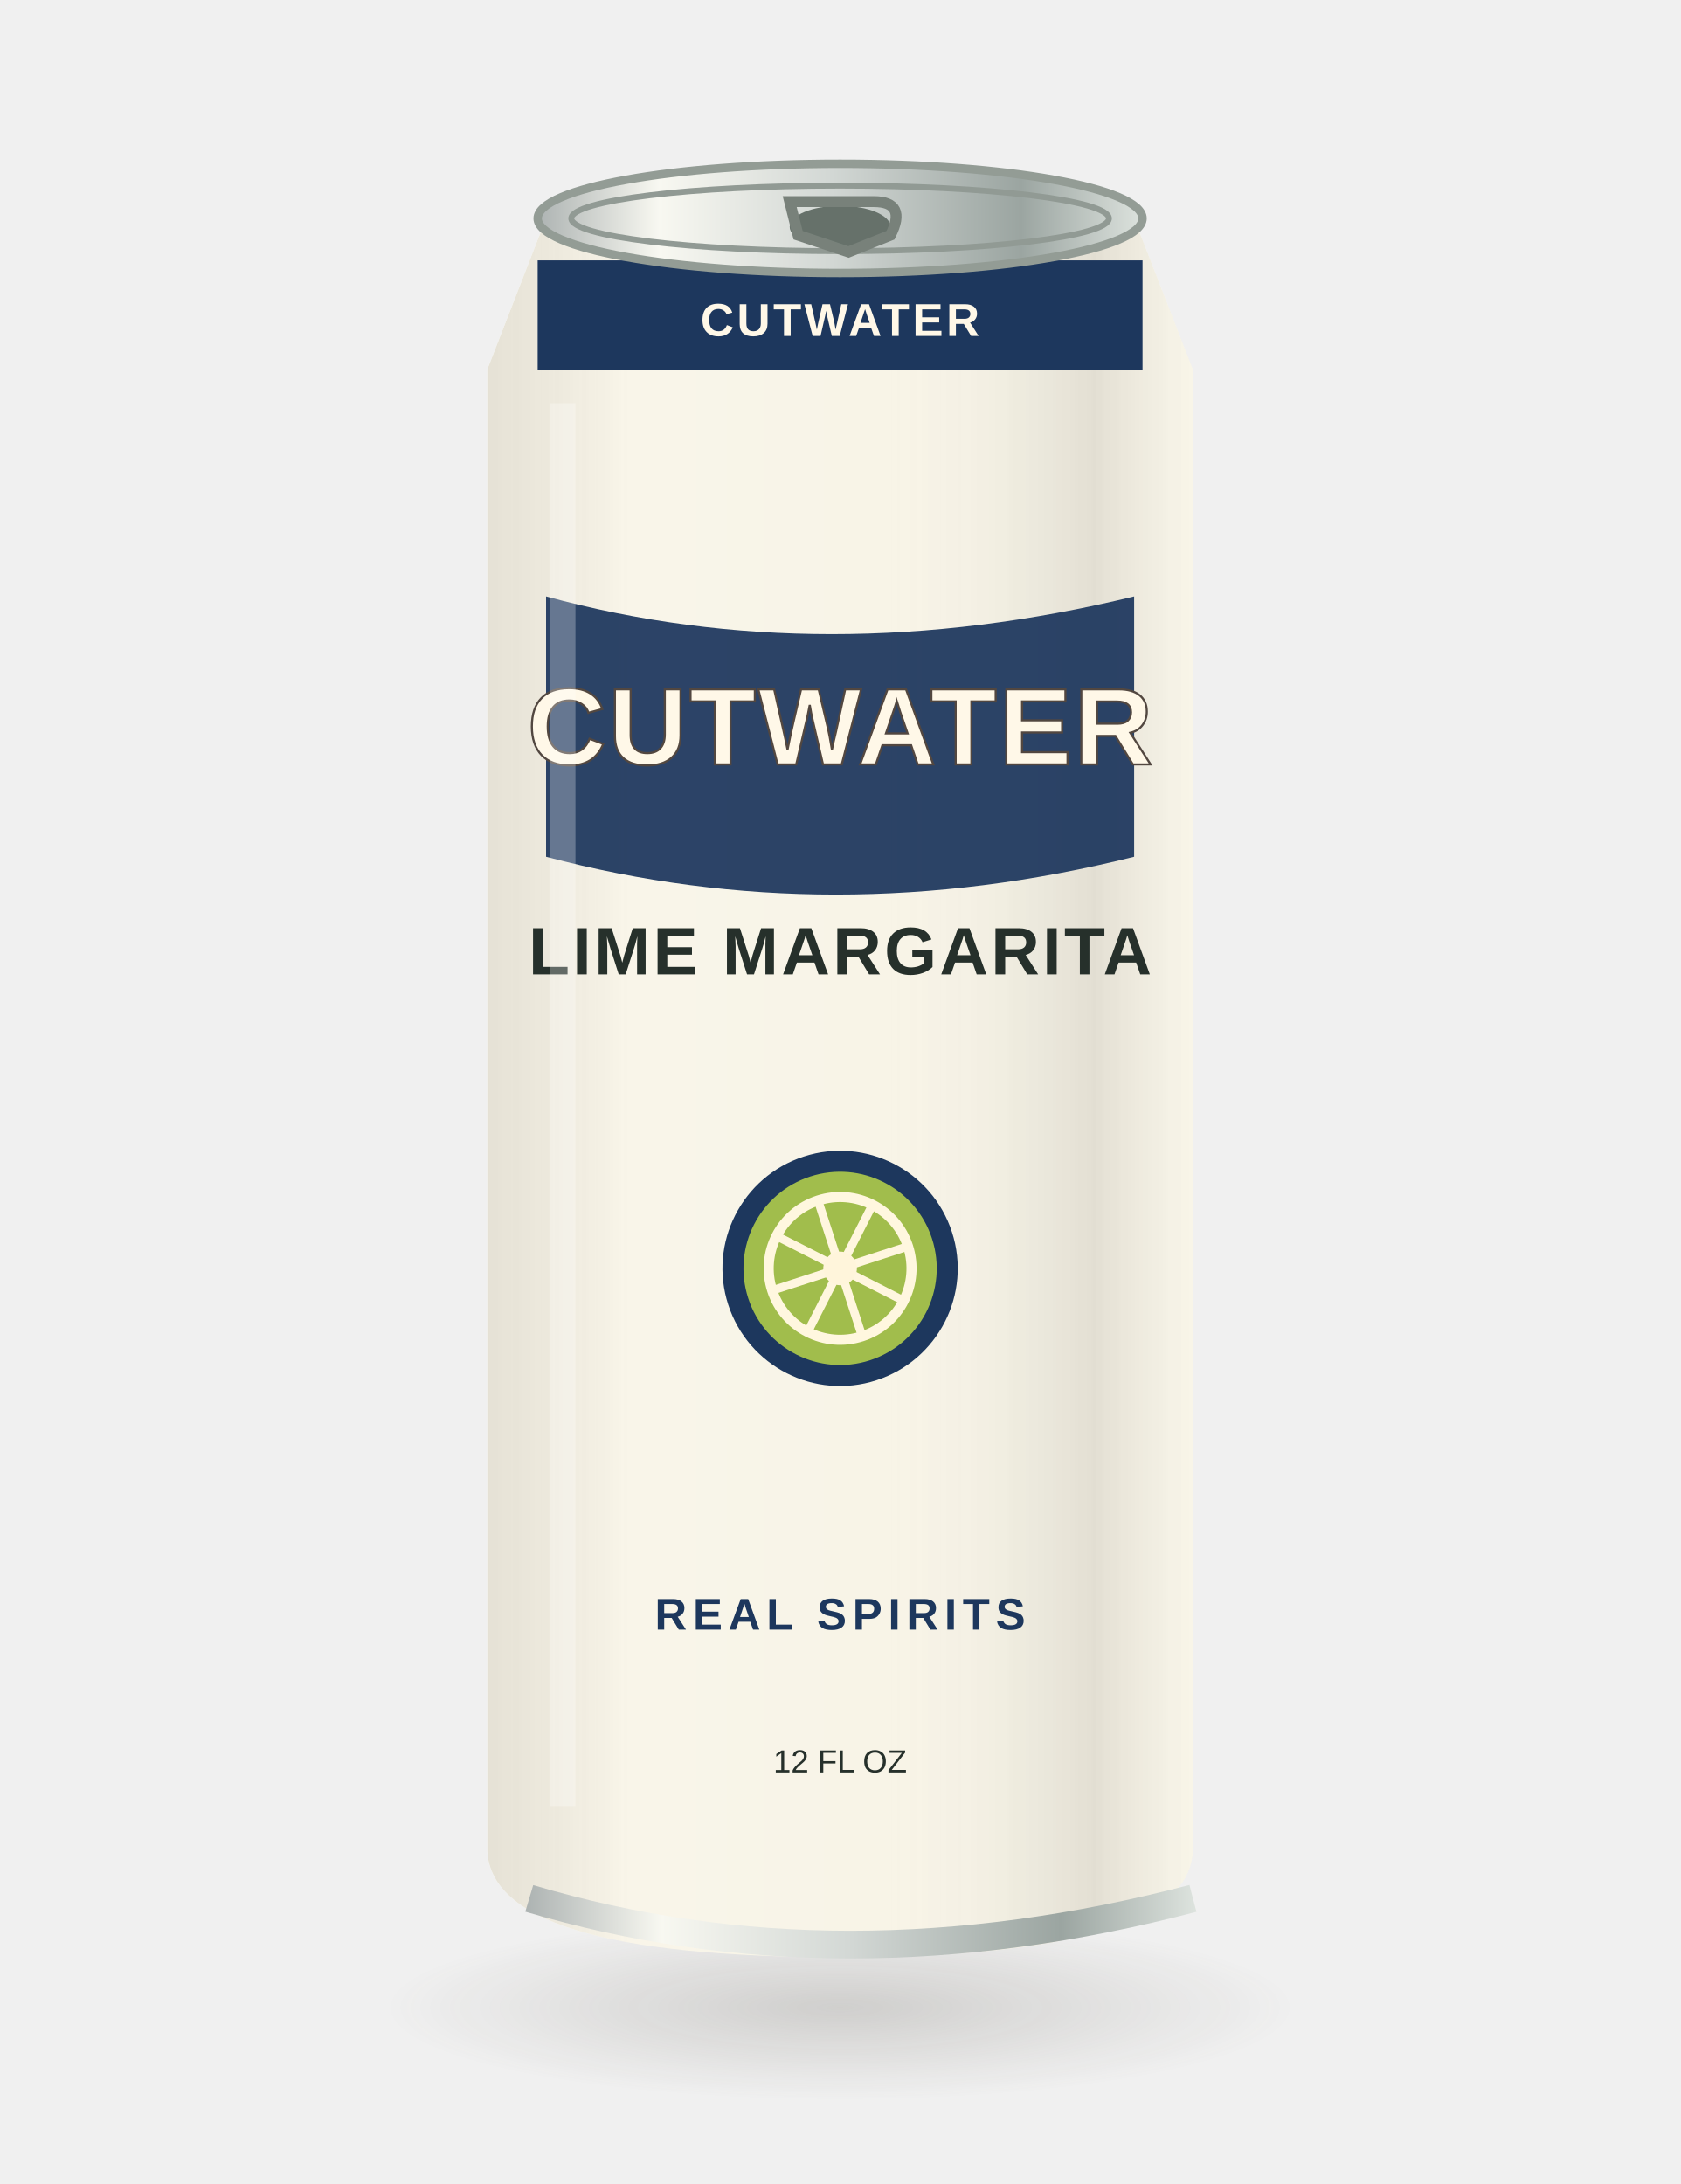
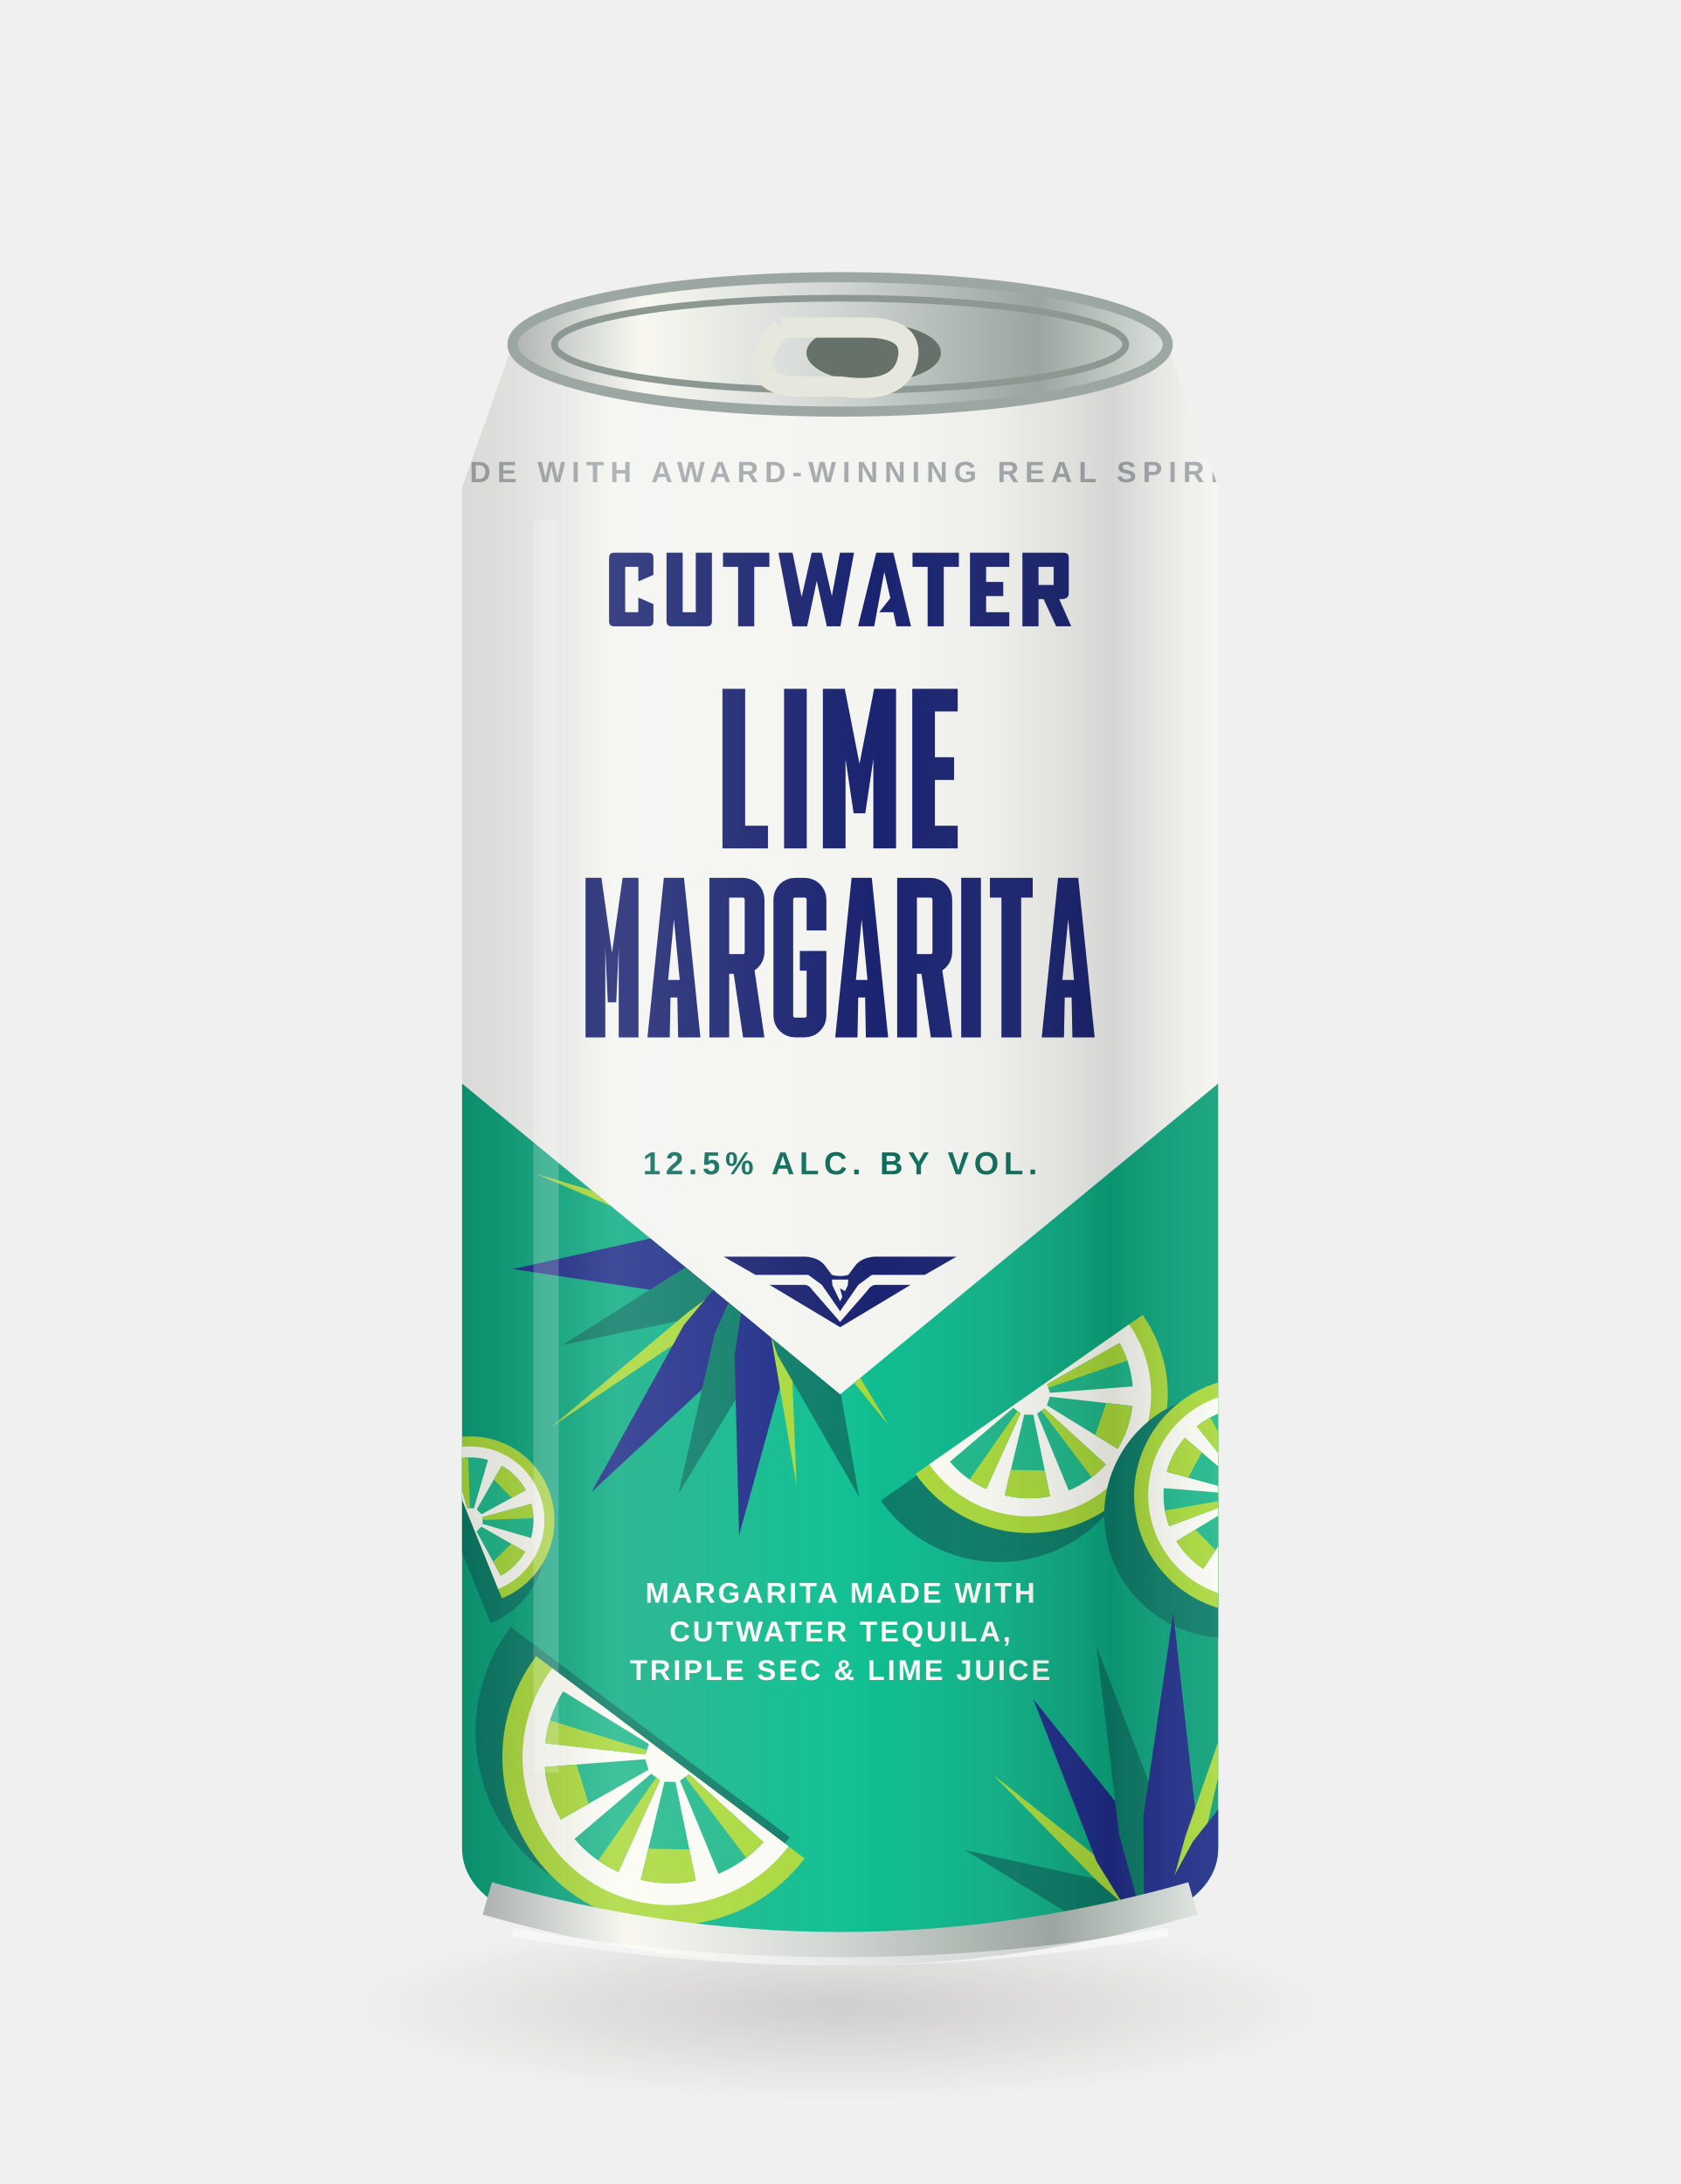
<svg xmlns="http://www.w3.org/2000/svg" viewBox="0 0 200 260" role="img" aria-labelledby="bev-cutwater-spirits-margarita-title">
  <defs>
    <linearGradient id="bev-cutwater-spirits-margarita-metal">
      <stop stop-color="#aeb4b3" />
      <stop offset=".2" stop-color="#f8f8f1" />
      <stop offset=".48" stop-color="#d3d8d5" />
      <stop offset=".8" stop-color="#9ba5a1" />
      <stop offset="1" stop-color="#dce2dd" />
    </linearGradient>
    <linearGradient id="bev-cutwater-spirits-margarita-glass">
      <stop stop-color="#fff" stop-opacity=".65" />
      <stop offset=".18" stop-color="#fff" stop-opacity=".12" />
      <stop offset=".65" stop-color="#fff" stop-opacity=".02" />
      <stop offset="1" stop-color="#75867c" stop-opacity=".35" />
    </linearGradient>
    <linearGradient id="bev-cutwater-spirits-margarita-shade">
      <stop stop-color="#000" stop-opacity=".12" />
      <stop offset=".2" stop-color="#fff" stop-opacity=".16" />
      <stop offset=".55" stop-color="#fff" stop-opacity="0" />
      <stop offset=".86" stop-color="#000" stop-opacity=".14" />
      <stop offset="1" stop-color="#fff" stop-opacity=".09" />
    </linearGradient>
    <radialGradient id="bev-cutwater-spirits-margarita-shadow">
      <stop stop-color="#3c372d" stop-opacity=".18" />
      <stop offset="1" stop-color="#3c372d" stop-opacity="0" />
    </radialGradient>
    <clipPath id="bev-cutwater-spirits-margarita-bodyclip">
-       <path d="M65 26Q100 19 135 26L142 44V220Q142 233 100 233T58 220V44Z" />
+       <path d="M61 41Q100 32 139 41L145 58V220Q145 233 100 233T55 220V58Z" />
    </clipPath>
+     <clipPath id="bev-cutwater-spirits-margarita-field">
+       <path d="M50 129H55L100 166L145 129H150V240H50Z" />
+     </clipPath>
+     <linearGradient id="bev-cutwater-spirits-margarita-fieldfill">
+       <stop stop-color="#0a9b76" />
+       <stop offset=".5" stop-color="#10c092" />
+       <stop offset="1" stop-color="#0a9b76" />
+     </linearGradient>
  </defs>
-   <ellipse cx="100" cy="239" rx="54" ry="11" fill="url(#bev-cutwater-spirits-margarita-shadow)" />
-   <path d="M65 26Q100 19 135 26L142 44V220Q142 233 100 233T58 220V44Z" fill="#f8f4e7" />
+   <ellipse cx="100" cy="239" rx="58" ry="11" fill="url(#bev-cutwater-spirits-margarita-shadow)" />
+   <path d="M61 41Q100 32 139 41L145 58V220Q145 233 100 233T55 220V58Z" fill="#f4f4f1" />
  <g clip-path="url(#bev-cutwater-spirits-margarita-bodyclip)">
-     <path d="M65 26Q100 19 135 26L142 44V220Q142 233 100 233T58 220V44Z" fill="url(#bev-cutwater-spirits-margarita-shade)" opacity=".63" />
-     <path d="M64 31h72v13H64Z" fill="#1d375d" />
-     <text x="100" y="40" text-anchor="middle" font-family="Arial,sans-serif" font-size="5.5" fill="#fff8e8" font-weight="bold" letter-spacing=".35">CUTWATER</text>
-     <path d="M65 71q33 9 70 0v31q-36 9-70 0Z" fill="#1d375d" opacity=".93" />
-     <text x="100" y="91" text-anchor="middle" font-family="Arial,sans-serif" font-size="13" fill="#fff8e8" font-weight="bold" letter-spacing=".25" stroke="#524740" stroke-width=".25">CUTWATER</text>
-     <text x="100" y="116" text-anchor="middle" font-family="Arial,sans-serif" font-size="8" fill="#26302b" font-weight="bold" letter-spacing=".35">LIME MARGARITA</text>
-     <g transform="translate(100 151) rotate(-18)">
-       <circle r="14" fill="#1d375d" />
-       <circle r="11.5" fill="#a1bd4c" />
-       <circle r="8.5" fill="#a1bd4c" stroke="#fff7df" stroke-width="1.2" />
-       <path d="M0 0L8 0" stroke="#fff6df" stroke-width="1" />
-       <path d="M0 0L5.657 5.657" stroke="#fff6df" stroke-width="1" />
-       <path d="M0 0L4.898587196589413e-16 8" stroke="#fff6df" stroke-width="1" />
-       <path d="M0 0L-5.657 5.657" stroke="#fff6df" stroke-width="1" />
-       <path d="M0 0L-8 9.797174393178826e-16" stroke="#fff6df" stroke-width="1" />
-       <path d="M0 0L-5.657 -5.657" stroke="#fff6df" stroke-width="1" />
-       <path d="M0 0L-1.4695761589768238e-15 -8" stroke="#fff6df" stroke-width="1" />
-       <path d="M0 0L5.657 -5.657" stroke="#fff6df" stroke-width="1" />
-       <circle r="2" fill="#fff5db" />
-     </g>
-     <text x="100" y="194" text-anchor="middle" font-family="Arial,sans-serif" font-size="5.3" fill="#1d375d" font-weight="bold" letter-spacing=".7">REAL SPIRITS</text>
-     <text x="100" y="211" text-anchor="middle" font-family="Arial,sans-serif" font-size="3.8" fill="#26302b">12 FL OZ</text>
-     <path d="M67 48V215" stroke="#fff" stroke-opacity=".28" stroke-width="3" />
+     <g transform="translate(100 57.4) scale(1 1)">
+       <text x="0" y="0" text-anchor="middle" font-family="Arial,sans-serif" font-size="3.5" fill="#a4a9ac" font-weight="bold" letter-spacing=".75">MADE WITH AWARD-WINNING REAL SPIRITS</text>
+     </g>
+     <g transform="translate(71.3 64.96) scale(0.12)" fill="#1a2370" fill-rule="evenodd">
+       <path d="M15 7H49Q54 7 54 12V29L39 35.5V21H26V66H39V51.5L54 58V75Q54 80 49 80H15Q10 80 10 75V12Q10 7 15 7Z" />
+       <path d="M67 7H83V66H96V7H112V75Q112 80 107 80H72Q67 80 67 75Z" />
+       <path d="M123 7H169V21H154V80H138V21H123Z" />
+       <path d="M178 7H192L201 51L211 7H221L231 50L239 7H253L239.5 80H226L216 35L206.5 80H192Z" />
+       <path d="M275 7H292L309.5 80H295L292 66H278L289 52L283 26L273 80H257Z" />
+       <path d="M311 7H357V21H342V80H326V21H311Z" />
+       <path d="M368 7H407V21H384V36H401V50H384V66H407V80H368Z" />
+       <path d="M420 7H461Q466 7 466 12V47Q466 53 459 53H456.5L468.5 80H453.5L441 53H436V80H420ZM436 21H451V39H436Z" />
+     </g>
+     <g transform="translate(86 82)">
+       <g fill="none" stroke="#1a2370" stroke-width="2.7" stroke-miterlimit="8">
+         <g transform="translate(0 0)">
+           <path d="M1.35 0V17.65H5.41" />
+         </g>
+         <g transform="translate(7.33 0)">
+           <path d="M1.35 0V19" />
+         </g>
+         <g transform="translate(22.59 0)">
+           <path d="M5.41 1.35H1.35V17.65H5.41M1.35 9.5H4.98" />
+         </g>
+       </g>
+       <g fill="#1a2370">
+         <g transform="translate(11.95 0)">
+           <path d="M0 0L2.61 0L4.36 8.93L6.1 0L8.71 0L8.71 19L6.01 19L6.01 8.36L5.05 14.82L3.66 14.82L2.7 8.36L2.7 19L0 19Z" />
+         </g>
+       </g>
+     </g>
+     <g transform="translate(69.7 104.5)">
+       <g fill="none" stroke="#1a2370" stroke-width="2.35" stroke-miterlimit="8">
+         <g transform="translate(14.74 0)">
+           <path d="M1.18 19V1.18H3.98A1.4 1.4 0 0 1 5.38 2.58V8.86A1.4 1.4 0 0 1 3.98 10.26H1.18" />
+         </g>
+         <g transform="translate(22.36 0)">
+           <path d="M5.13 6.27V2.58A1.4 1.4 0 0 0 3.73 1.18H2.58A1.4 1.4 0 0 0 1.18 2.58V16.43A1.4 1.4 0 0 0 2.58 17.82H3.73A1.4 1.4 0 0 0 5.13 16.43V9.88H3.15" />
+         </g>
+         <g transform="translate(37.09 0)">
+           <path d="M1.18 19V1.18H3.98A1.4 1.4 0 0 1 5.38 2.58V8.86A1.4 1.4 0 0 1 3.98 10.26H1.18" />
+         </g>
+         <g transform="translate(44.71 0)">
+           <path d="M1.18 0V19" />
+         </g>
+         <g transform="translate(48.13 0)">
+           <path d="M0 1.18H5.1M2.55 1.18V19" />
+         </g>
+       </g>
+       <g fill="#1a2370">
+         <g transform="translate(0 0)">
+           <path d="M0 0L1.89 0L3.15 8.93L4.41 0L6.3 0L6.3 19L3.95 19L3.95 8.36L3.65 14.82L2.65 14.82L2.35 8.36L2.35 19L0 19Z" />
+         </g>
+         <g transform="translate(7.37 0)">
+           <path d="M1.95 0L4.35 0L6.3 19L3.65 19L3.56 14.25L2.74 14.25L2.65 19L0 19ZM3.15 4.94L2.46 12.16L3.84 12.16Z" />
+         </g>
+         <g transform="translate(14.74 0)">
+           <path d="M2.62 9.56L5.16 9.56L6.55 19L4.01 19Z" />
+         </g>
+         <g transform="translate(29.72 0)">
+           <path d="M1.95 0L4.35 0L6.3 19L3.65 19L3.56 14.25L2.74 14.25L2.65 19L0 19ZM3.15 4.94L2.46 12.16L3.84 12.16Z" />
+         </g>
+         <g transform="translate(37.09 0)">
+           <path d="M2.62 9.56L5.16 9.56L6.55 19L4.01 19Z" />
+         </g>
+         <g transform="translate(54.3 0)">
+           <path d="M1.95 0L4.35 0L6.3 19L3.65 19L3.56 14.25L2.74 14.25L2.65 19L0 19ZM3.15 4.94L2.46 12.16L3.84 12.16Z" />
+         </g>
+       </g>
+     </g>
+     <g transform="translate(100 139.8) scale(1 1)">
+       <text x="0" y="0" text-anchor="middle" font-family="Arial,sans-serif" font-size="3.8" fill="#0c6c5b" font-weight="bold" letter-spacing=".6">12.5% ALC. BY VOL.</text>
+     </g>
+     <path d="M50 129H55L100 166L145 129H150V240H50Z" fill="url(#bev-cutwater-spirits-margarita-fieldfill)" />
+     <g clip-path="url(#bev-cutwater-spirits-margarita-field)">
+       <path d="M92.34 149.06L82.23 145.25L63.81 139.74L81.47 147.36L91.66 150.94Z" fill="#a9d83a" />
+       <path d="M91.88 146.7L80.72 146.7L61.02 151.08L80.98 154.08L92.12 153.3Z" fill="#1f2c88" />
+       <path d="M90.95 147.4L81.81 150.73L66.97 160.11L84.16 156.55L93.05 152.6Z" fill="#0b7b67" />
+       <path d="M91.4 149.2L81.84 156.26L65.65 169.86L83.19 158.04L92.6 150.8Z" fill="#a9d83a" />
+       <path d="M89.48 148.03L81.42 157.72L70.45 177.58L87.07 162.14L94.52 151.97Z" fill="#1f2c88" />
+       <path d="M89.4 148.95L85.05 158.84L80.76 177.82L90.86 161.19L94.6 151.05Z" fill="#0b7b67" />
+       <path d="M89.22 149.66L87.44 161.41L87.98 182.75L93.66 162.17L94.78 150.34Z" fill="#1f2c88" />
+       <path d="M91.01 150.1L91.9 159.78L94.82 176.85L94.13 159.55L92.99 149.9Z" fill="#a9d83a" />
+       <path d="M89.18 151.03L92.54 161.3L102.26 178.19L98.85 159L94.82 148.97Z" fill="#0b7b67" />
+       <path d="M91.18 150.57L96.04 157.72L105.77 169.66L97.87 156.44L92.82 149.43Z" fill="#a9d83a" />
+       <g transform="translate(118.9 168.8) rotate(-35)">
+         <path d="M-17.16 0A17.16 17.16 0 0 0 17.16 0Z" fill="#0b7b67" />
+       </g>
+       <g transform="translate(122.5 166) rotate(-35)">
+         <path d="M-16.5 0A16.5 16.5 0 0 0 16.5 0Z" fill="#a9d83a" />
+         <path d="M-14.52 0A14.52 14.52 0 0 0 14.52 0Z" fill="#fbfbf4" />
+         <path d="M2.46 0.23L12.32 1.16A12.38 12.38 0 0 1 10.65 6.3L2.13 1.26Z" fill="#1fb88b" />
+         <path d="M2.46 0.23L12.32 1.16A12.38 12.38 0 0 1 11.9 3.41L2.38 0.68Z" fill="#a9d83a" />
+         <path d="M1.86 1.64L9.28 8.18A12.38 12.38 0 0 1 4.91 11.36L0.98 2.27Z" fill="#1fb88b" />
+         <path d="M6.93 6.11L9.28 8.18A12.38 12.38 0 0 1 4.91 11.36L3.67 8.48Z" fill="#a9d83a" />
+         <path d="M0.54 2.42L2.7 12.08A12.38 12.38 0 0 1 -2.7 12.08L-0.54 2.42Z" fill="#1fb88b" />
+         <path d="M0.54 2.42L2.7 12.08A12.38 12.38 0 0 1 0.44 12.37L0.09 2.47Z" fill="#a9d83a" />
+         <path d="M-0.98 2.27L-4.91 11.36A12.38 12.38 0 0 1 -9.28 8.18L-1.86 1.64Z" fill="#1fb88b" />
+         <path d="M-3.67 8.48L-4.91 11.36A12.38 12.38 0 0 1 -9.28 8.18L-6.93 6.11Z" fill="#a9d83a" />
+         <path d="M-2.13 1.26L-10.65 6.3A12.38 12.38 0 0 1 -12.32 1.16L-2.46 0.23Z" fill="#1fb88b" />
+         <path d="M-2.13 1.26L-10.65 6.3A12.38 12.38 0 0 1 -11.63 4.24L-2.33 0.85Z" fill="#a9d83a" />
+       </g>
+       <g transform="translate(146 180.4) rotate(82)">
+         <path d="M-14.56 0A14.56 14.56 0 0 0 14.56 0Z" fill="#0b7b67" />
+       </g>
+       <g transform="translate(149 178) rotate(82)">
+         <path d="M-14 0A14 14 0 0 0 14 0Z" fill="#a9d83a" />
+         <path d="M-12.32 0A12.32 12.32 0 0 0 12.32 0Z" fill="#fbfbf4" />
+         <path d="M2.09 0.2L10.45 0.99A10.5 10.5 0 0 1 9.04 5.34L1.81 1.07Z" fill="#1fb88b" />
+         <path d="M2.09 0.2L10.45 0.99A10.5 10.5 0 0 1 10.09 2.89L2.02 0.58Z" fill="#a9d83a" />
+         <path d="M1.58 1.39L7.88 6.94A10.5 10.5 0 0 1 4.17 9.64L0.83 1.93Z" fill="#1fb88b" />
+         <path d="M5.88 5.18L7.88 6.94A10.5 10.5 0 0 1 4.17 9.64L3.11 7.2Z" fill="#a9d83a" />
+         <path d="M0.46 2.05L2.29 10.25A10.5 10.5 0 0 1 -2.29 10.25L-0.46 2.05Z" fill="#1fb88b" />
+         <path d="M0.46 2.05L2.29 10.25A10.5 10.5 0 0 1 0.37 10.49L0.07 2.1Z" fill="#a9d83a" />
+         <path d="M-0.83 1.93L-4.17 9.64A10.5 10.5 0 0 1 -7.88 6.94L-1.58 1.39Z" fill="#1fb88b" />
+         <path d="M-3.11 7.2L-4.17 9.64A10.5 10.5 0 0 1 -7.88 6.94L-5.88 5.18Z" fill="#a9d83a" />
+         <path d="M-1.81 1.07L-9.04 5.34A10.5 10.5 0 0 1 -10.45 0.99L-2.09 0.2Z" fill="#1fb88b" />
+         <path d="M-1.81 1.07L-9.04 5.34A10.5 10.5 0 0 1 -9.87 3.59L-1.97 0.72Z" fill="#a9d83a" />
+       </g>
+       <g transform="translate(54.5 183.6) rotate(-112)">
+         <path d="M-10.4 0A10.4 10.4 0 0 0 10.4 0Z" fill="#0b7b67" />
+       </g>
+       <g transform="translate(56 181) rotate(-112)">
+         <path d="M-10 0A10 10 0 0 0 10 0Z" fill="#a9d83a" />
+         <path d="M-8.8 0A8.8 8.8 0 0 0 8.8 0Z" fill="#fbfbf4" />
+         <path d="M1.49 0.18L7.45 0.88A7.5 7.5 0 0 1 5.89 4.64L1.18 0.93Z" fill="#1fb88b" />
+         <path d="M1.49 0.18L7.45 0.88A7.5 7.5 0 0 1 7.05 2.56L1.41 0.51Z" fill="#a9d83a" />
+         <path d="M0.93 1.18L4.64 5.89A7.5 7.5 0 0 1 0.88 7.45L0.18 1.49Z" fill="#1fb88b" />
+         <path d="M3.47 4.4L4.64 5.89A7.5 7.5 0 0 1 0.88 7.45L0.66 5.56Z" fill="#a9d83a" />
+         <path d="M-0.18 1.49L-0.88 7.45A7.5 7.5 0 0 1 -4.64 5.89L-0.93 1.18Z" fill="#1fb88b" />
+         <path d="M-0.18 1.49L-0.88 7.45A7.5 7.5 0 0 1 -2.56 7.05L-0.51 1.41Z" fill="#a9d83a" />
+         <path d="M-1.18 0.93L-5.89 4.64A7.5 7.5 0 0 1 -7.45 0.88L-1.49 0.18Z" fill="#1fb88b" />
+         <path d="M-4.4 3.47L-5.89 4.64A7.5 7.5 0 0 1 -7.45 0.88L-5.56 0.66Z" fill="#a9d83a" />
+       </g>
+       <g transform="translate(77.4 206.2) rotate(37)">
+         <path d="M-20.8 0A20.8 20.8 0 0 0 20.8 0Z" fill="#0b7b67" />
+       </g>
+       <g transform="translate(79.8 209.2) rotate(37)">
+         <path d="M-20 0A20 20 0 0 0 20 0Z" fill="#a9d83a" />
+         <path d="M-17.6 0A17.6 17.6 0 0 0 17.6 0Z" fill="#fbfbf4" />
+         <path d="M2.99 0.28L14.93 1.41A15 15 0 0 1 12.91 7.64L2.58 1.53Z" fill="#1fb88b" />
+         <path d="M2.99 0.28L14.93 1.41A15 15 0 0 1 14.42 4.13L2.88 0.83Z" fill="#a9d83a" />
+         <path d="M2.25 1.98L11.25 9.92A15 15 0 0 1 5.96 13.77L1.19 2.75Z" fill="#1fb88b" />
+         <path d="M8.4 7.41L11.25 9.92A15 15 0 0 1 5.96 13.77L4.45 10.28Z" fill="#a9d83a" />
+         <path d="M0.65 2.93L3.27 14.64A15 15 0 0 1 -3.27 14.64L-0.65 2.93Z" fill="#1fb88b" />
+         <path d="M0.65 2.93L3.27 14.64A15 15 0 0 1 0.53 14.99L0.11 3Z" fill="#a9d83a" />
+         <path d="M-1.19 2.75L-5.96 13.77A15 15 0 0 1 -11.25 9.92L-2.25 1.98Z" fill="#1fb88b" />
+         <path d="M-4.45 10.28L-5.96 13.77A15 15 0 0 1 -11.25 9.92L-8.4 7.41Z" fill="#a9d83a" />
+         <path d="M-2.58 1.53L-12.91 7.64A15 15 0 0 1 -14.93 1.41L-2.99 0.28Z" fill="#1fb88b" />
+         <path d="M-2.58 1.53L-12.91 7.64A15 15 0 0 1 -14.09 5.13L-2.82 1.03Z" fill="#a9d83a" />
+       </g>
+       <path d="M139.94 227.68L131.37 223.9L114.89 220.26L129.27 229.09L138.06 232.32Z" fill="#0b7b67" />
+       <path d="M139.67 229.26L132.26 222.42L118.19 211.26L130.76 224.09L138.33 230.74Z" fill="#a9d83a" />
+       <path d="M141.42 228.6L135.96 218.46L123 202.29L130.52 221.59L136.58 231.4Z" fill="#1f2c88" />
+       <path d="M141.43 229.4L138.67 217.1L130.53 196.04L133.23 218.45L136.57 230.6Z" fill="#0b7b67" />
+       <path d="M141.8 230.05L142.37 216.38L139.66 192.01L136.1 216.27L136.2 229.95Z" fill="#1f2c88" />
+       <path d="M139.96 230.28L143.25 219.23L147.82 199.24L141.1 218.62L138.04 229.72Z" fill="#a9d83a" />
+       <path d="M141.17 231.25L146.82 222.05L154 204.02L141.98 219.25L136.83 228.75Z" fill="#1f2c88" />
+     </g>
+     <g transform="translate(100 149.6) scale(0.07)" fill="#1a2370" fill-rule="evenodd">
+       <path d="M-198 0H-58Q-36 2 -26 15L-14 31Q0 35 14 31L26 15Q36 2 58 0H198L144 31H54L31 48L4 87L0 93L-4 87L-31 48L-54 31H-144ZM-14 39H14L13 49L0 76L-13 49Z" />
+       <path d="M0 54L9 59L4 70Z" />
+       <path d="M-120 48H-60Q-52 49 -47 57L0 111L47 57Q52 49 60 48H120L0 120Z" />
+     </g>
+     <g transform="translate(100 190.8) scale(1 1)">
+       <text x="0" y="0" text-anchor="middle" font-family="Arial,sans-serif" font-size="3.4" fill="#fbfbf6" font-weight="bold" letter-spacing=".3">MARGARITA MADE WITH</text>
+     </g>
+     <g transform="translate(100 195.4) scale(1 1)">
+       <text x="0" y="0" text-anchor="middle" font-family="Arial,sans-serif" font-size="3.4" fill="#fbfbf6" font-weight="bold" letter-spacing=".3">CUTWATER TEQUILA,</text>
+     </g>
+     <g transform="translate(100 200) scale(1 1)">
+       <text x="0" y="0" text-anchor="middle" font-family="Arial,sans-serif" font-size="3.4" fill="#fbfbf6" font-weight="bold" letter-spacing=".3">TRIPLE SEC &amp; LIME JUICE</text>
+     </g>
+     <path d="M61 41Q100 32 139 41L145 58V220Q145 233 100 233T55 220V58Z" fill="url(#bev-cutwater-spirits-margarita-shade)" opacity="0.9" />
+     <path d="M65 62V211" fill="none" stroke="#fff" stroke-opacity="0.2" stroke-width="3" />
  </g>
-   <ellipse cx="100" cy="26" rx="36" ry="6.5" fill="url(#bev-cutwater-spirits-margarita-metal)" stroke="#939c95" />
-   <ellipse cx="100" cy="26" rx="32" ry="3.9" fill="none" stroke="#919a94" stroke-width=".7" />
-   <ellipse cx="100" cy="27" rx="6" ry="2.5" fill="#66716a" />
-   <path d="M94 24h10q4 0 2 4l-5 2-6-2Z" fill="none" stroke="#78817a" stroke-width="1.3" />
-   <path d="M63 226q37 11 79 0" fill="none" stroke="url(#bev-cutwater-spirits-margarita-metal)" stroke-width="3.3" />
+   <ellipse cx="100" cy="41" rx="39" ry="8" fill="url(#bev-cutwater-spirits-margarita-metal)" stroke="#9ca7a4" stroke-width="1.2" />
+   <ellipse cx="100" cy="41" rx="34" ry="5.5" fill="none" stroke="#8d9892" stroke-width=".8" />
+   <ellipse cx="104" cy="42" rx="8" ry="3.5" fill="#657169" />
+   <path d="M93 39h10q6 0 5 4t-8 3h-6q-6-1-1-7" fill="none" stroke="#e6e8de" stroke-width="2.4" />
+   <path d="M58 226q42 12 84 0" fill="none" stroke="url(#bev-cutwater-spirits-margarita-metal)" stroke-width="4" />
+   <path d="M61 230q39 7 78 0" fill="none" stroke="#fff" stroke-opacity=".5" stroke-width="1" />
</svg>
